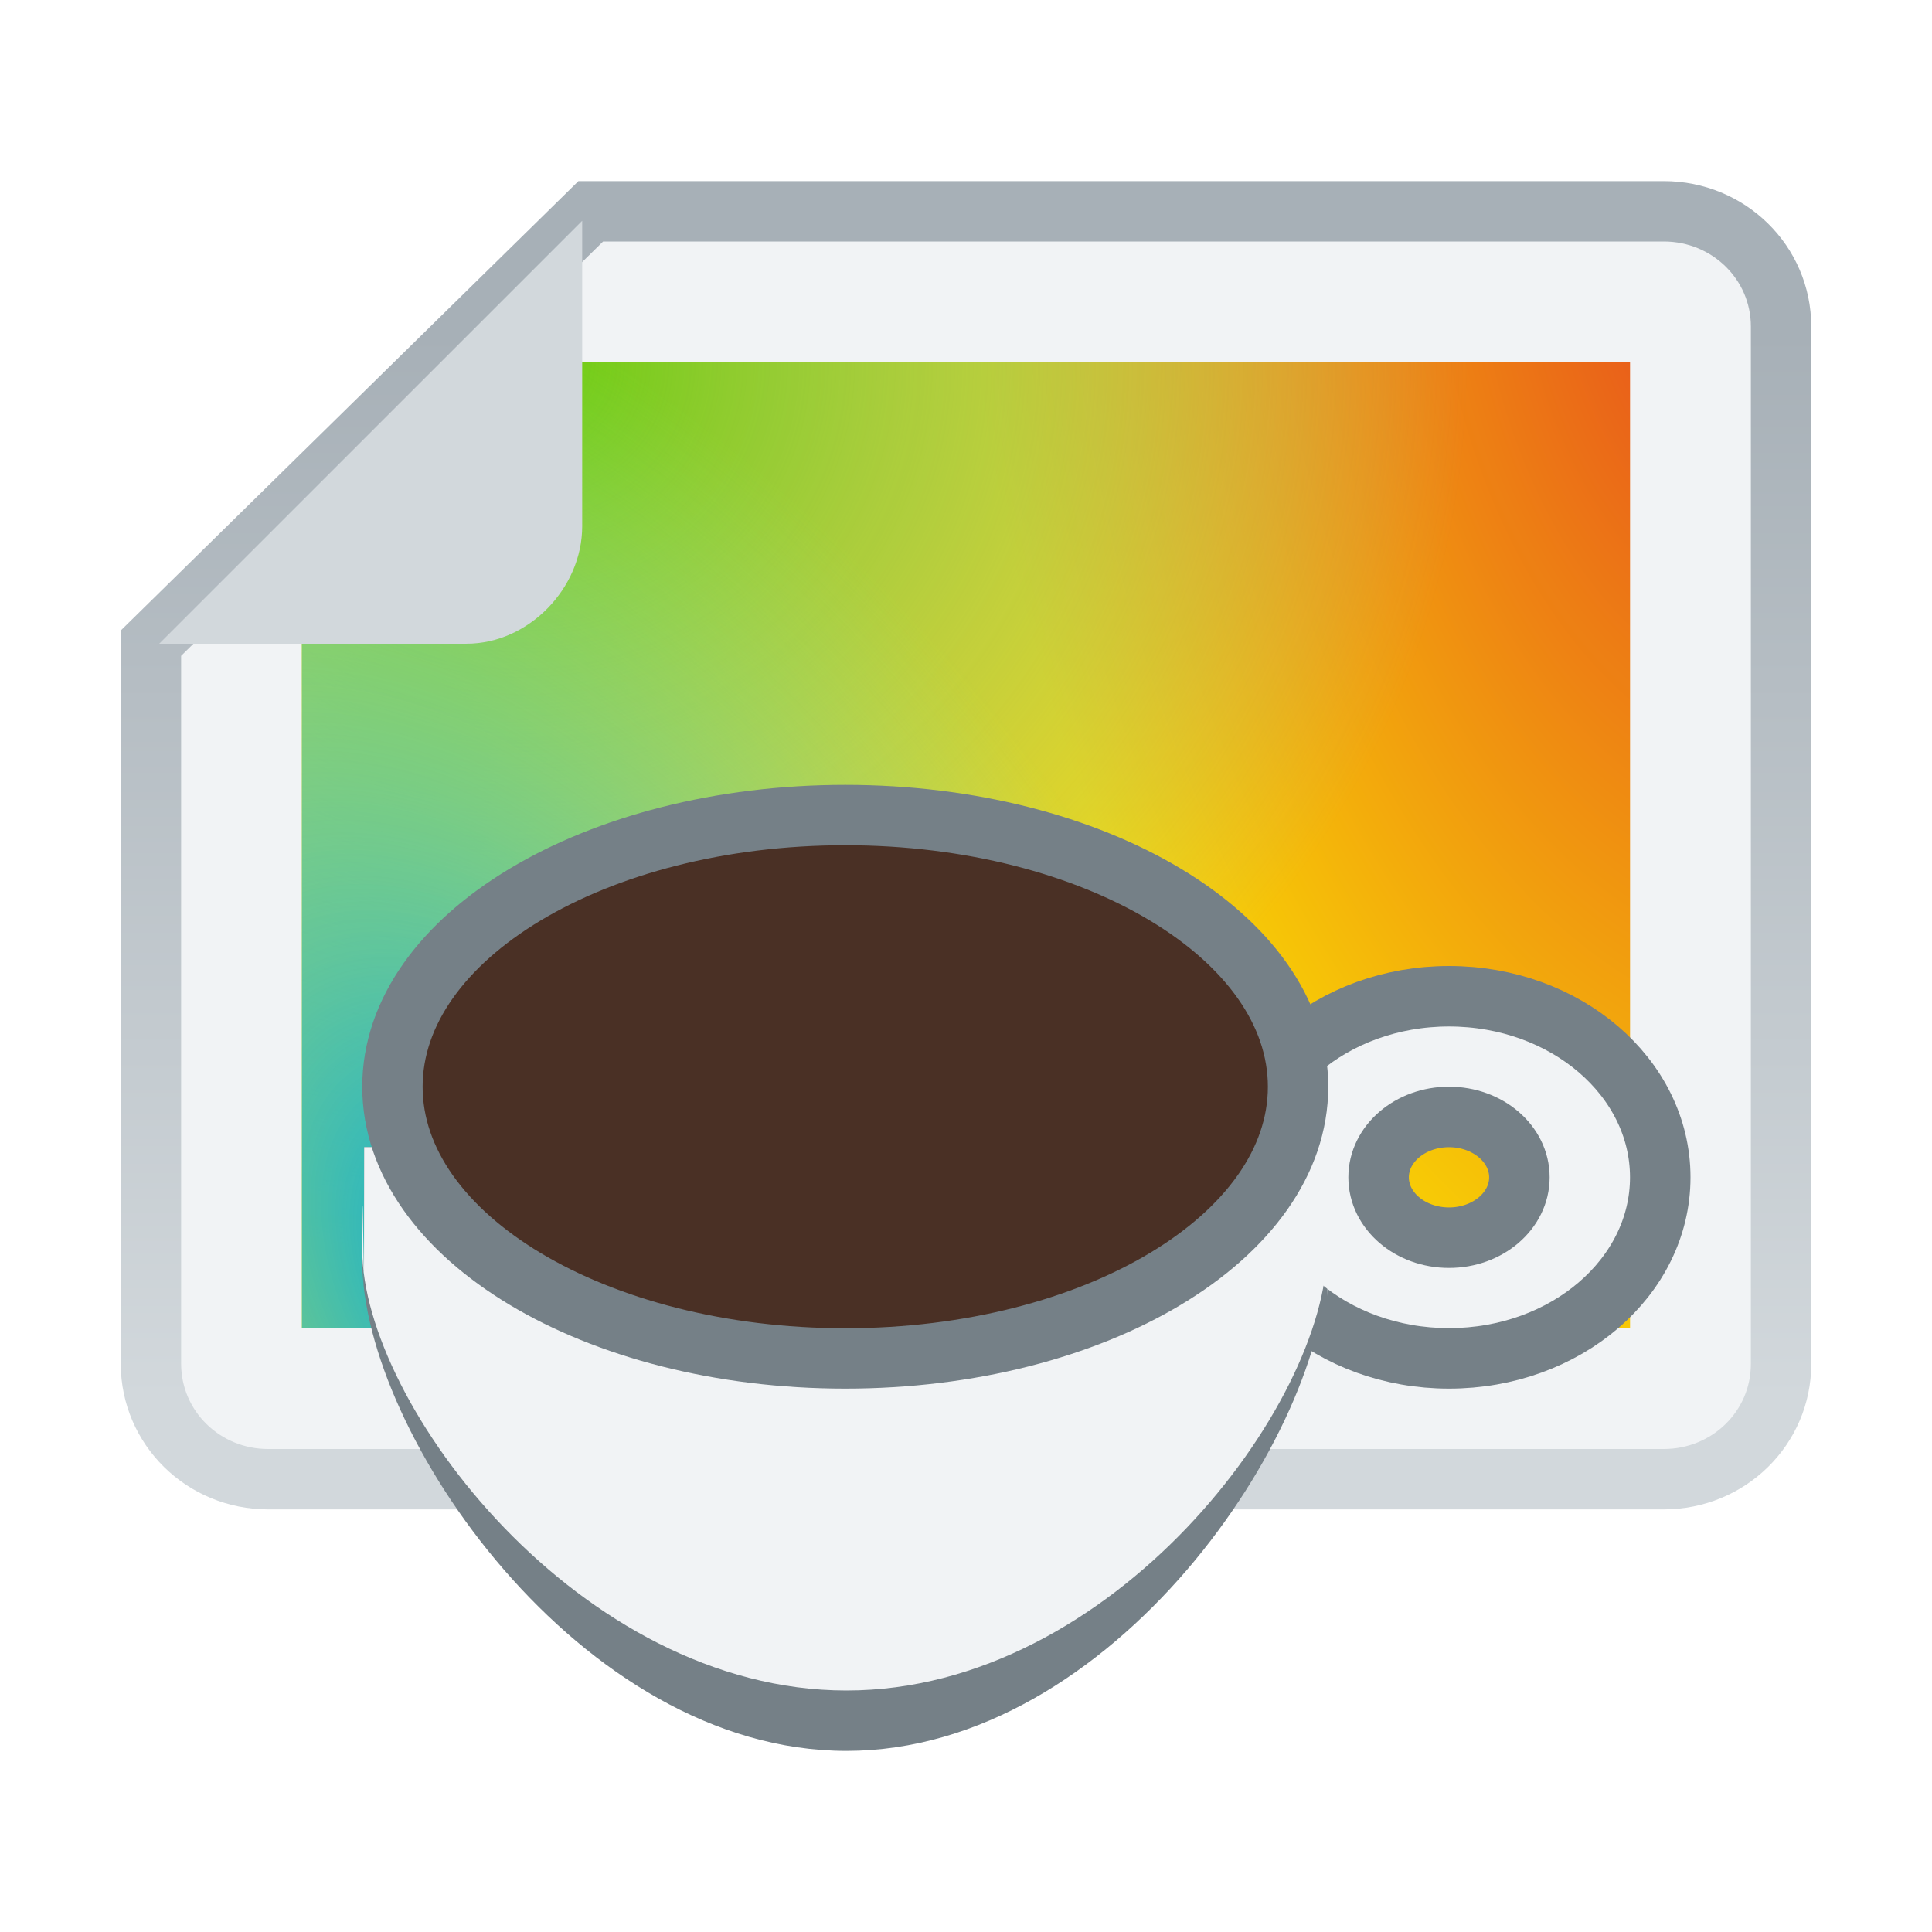
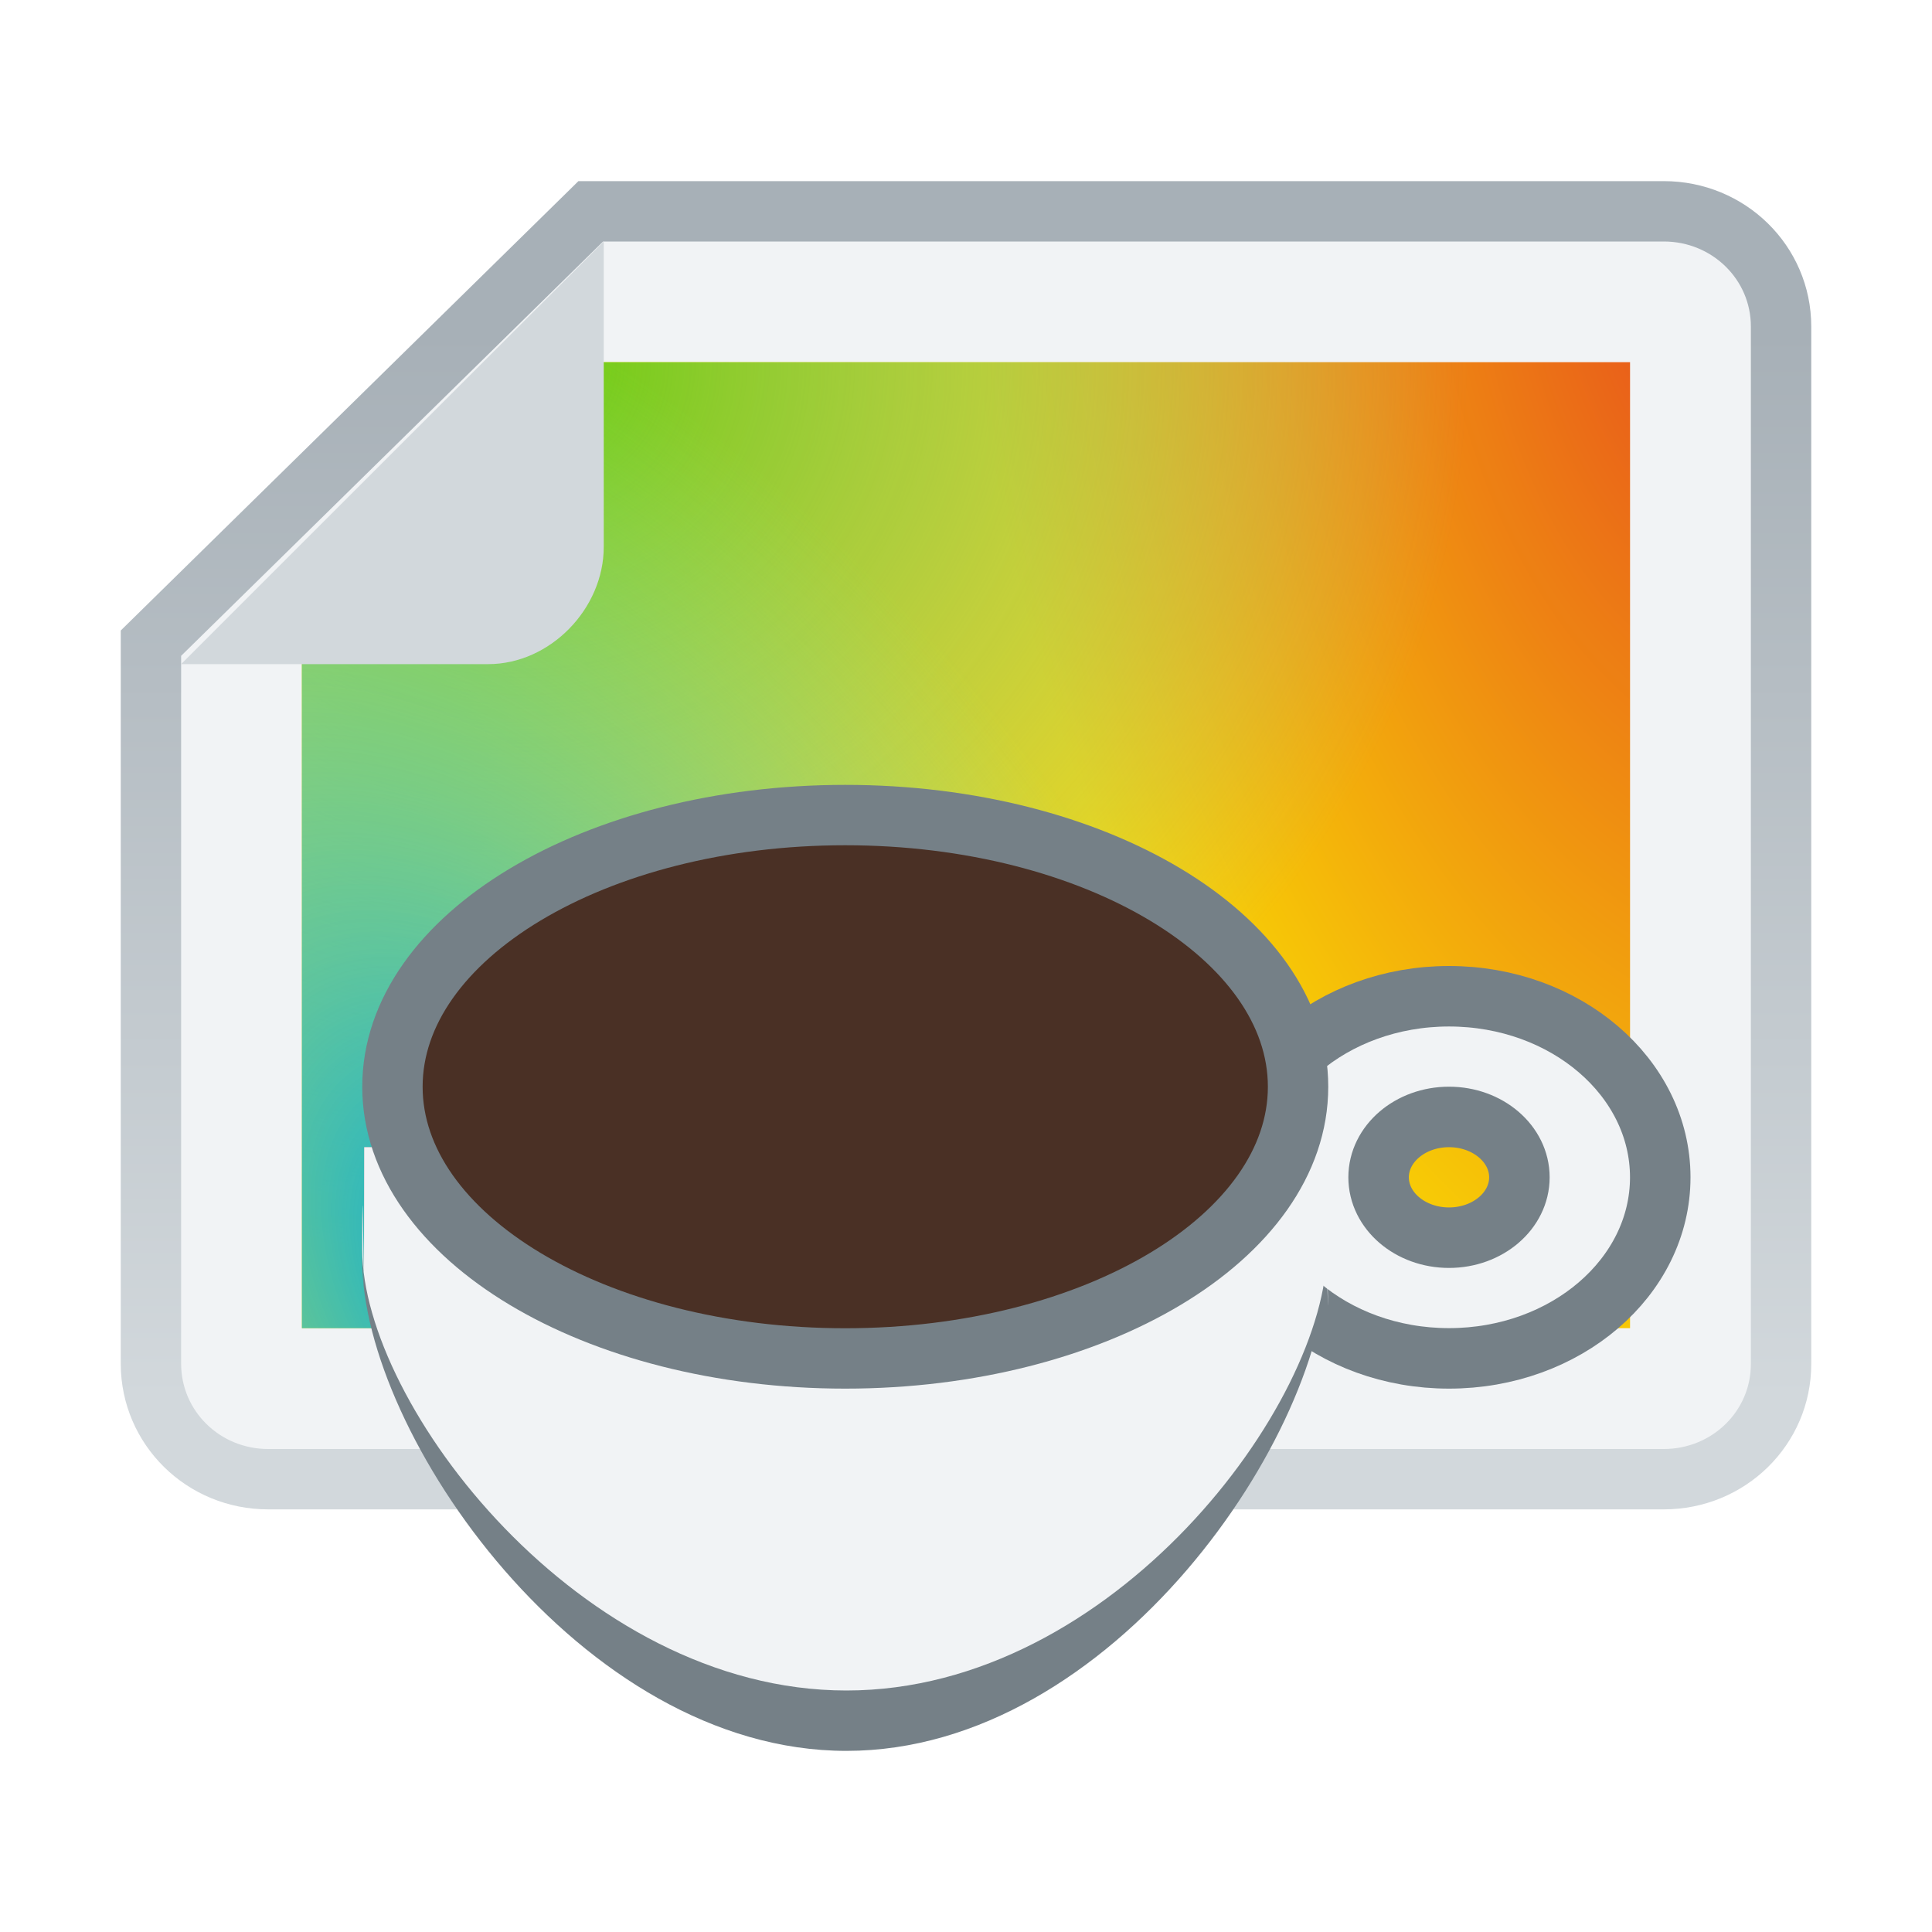
- <svg xmlns="http://www.w3.org/2000/svg" xmlns:ns1="http://www.openswatchbook.org/uri/2009/osb" xmlns:xlink="http://www.w3.org/1999/xlink" viewBox="0 0 32 32" style="display:inline;enable-background:new" version="1.0" id="svg11300" height="32" width="32">
+ <svg xmlns="http://www.w3.org/2000/svg" xmlns:ns1="http://www.openswatchbook.org/uri/2009/osb" xmlns:xlink="http://www.w3.org/1999/xlink" width="32" height="32" id="svg11300" version="1.0" style="display:inline;enable-background:new" viewBox="0 0 32 32">
  <defs id="defs3">
-     <linearGradient ns1:paint="gradient" id="linearGradient1020">
-       <stop id="stop1016" offset="0" style="stop-color:#ffffff;stop-opacity:1;" />
-       <stop id="stop1018" offset="1" style="stop-color:#ffffff;stop-opacity:0.094" />
+     <linearGradient id="linearGradient1020" ns1:paint="gradient">
+       <stop style="stop-color:#ffffff;stop-opacity:1;" offset="0" id="stop1016" />
+       <stop style="stop-color:#ffffff;stop-opacity:0.094" offset="1" id="stop1018" />
    </linearGradient>
-     <radialGradient r="160" fy="148.63" fx="105.224" cy="148.63" cx="105.224" gradientTransform="matrix(0.01808004,0.04198591,0.02410589,-0.02340965,180.9702,215.6736)" gradientUnits="userSpaceOnUse" id="radialGradient1370-3" xlink:href="#linearGradient1634-0" />
+     <radialGradient xlink:href="#linearGradient1634-0" id="radialGradient1370-3" gradientUnits="userSpaceOnUse" gradientTransform="matrix(0.01808004,0.04198591,0.02410589,-0.02340965,180.9702,215.6736)" cx="105.224" cy="148.63" fx="105.224" fy="148.63" r="160" />
    <linearGradient id="linearGradient1634-0">
-       <stop style="stop-color:#e6461d;stop-opacity:1" offset="0" id="stop1630-9" />
-       <stop style="stop-color:#f9da02;stop-opacity:1" offset="1" id="stop1632-3" />
+       <stop id="stop1630-9" offset="0" style="stop-color:#e6461d;stop-opacity:1" />
+       <stop id="stop1632-3" offset="1" style="stop-color:#f9da02;stop-opacity:1" />
    </linearGradient>
-     <radialGradient r="192" fy="194.651" fx="527.624" cy="194.651" cx="527.624" gradientTransform="matrix(0,0.02804622,0.0302954,0,173.067,202.4575)" gradientUnits="userSpaceOnUse" id="radialGradient1638-5" xlink:href="#linearGradient1644" />
+     <radialGradient xlink:href="#linearGradient1644" id="radialGradient1638-5" gradientUnits="userSpaceOnUse" gradientTransform="matrix(0,0.02804622,0.0302954,0,173.067,202.4575)" cx="527.624" cy="194.651" fx="527.624" fy="194.651" r="192" />
    <linearGradient id="linearGradient1644">
-       <stop style="stop-color:#6acc0a;stop-opacity:1" offset="0" id="stop1640" />
-       <stop style="stop-color:#87bae1;stop-opacity:0" offset="1" id="stop1642" />
+       <stop id="stop1640" offset="0" style="stop-color:#6acc0a;stop-opacity:1" />
+       <stop id="stop1642" offset="1" style="stop-color:#87bae1;stop-opacity:0" />
    </linearGradient>
-     <radialGradient r="192" fy="275.93" fx="352.98" cy="275.93" cx="352.98" gradientTransform="matrix(-0.01969238,-0.03221334,-0.02083662,0.0113617,191.4942,231.0588)" gradientUnits="userSpaceOnUse" id="radialGradient1388-6" xlink:href="#linearGradient1352-1" />
+     <radialGradient xlink:href="#linearGradient1352-1" id="radialGradient1388-6" gradientUnits="userSpaceOnUse" gradientTransform="matrix(-0.01969238,-0.03221334,-0.02083662,0.0113617,191.4942,231.0588)" cx="352.98" cy="275.93" fx="352.98" fy="275.93" r="192" />
    <linearGradient id="linearGradient1352-1">
-       <stop id="stop1348-2" offset="0" style="stop-color:#00aade;stop-opacity:1" />
-       <stop id="stop1350-7" offset="1" style="stop-color:#8ff0a4;stop-opacity:0.004" />
+       <stop style="stop-color:#00aade;stop-opacity:1" offset="0" id="stop1348-2" />
+       <stop style="stop-color:#8ff0a4;stop-opacity:0.004" offset="1" id="stop1350-7" />
    </linearGradient>
-     <linearGradient y2="-195.679" x2="569.784" y1="-224.304" x1="569.784" gradientUnits="userSpaceOnUse" id="linearGradient1657" xlink:href="#linearGradient1580" gradientTransform="matrix(-0.6284125,0,0,-0.6170855,374.2054,-115.2354)" />
+     <linearGradient gradientTransform="matrix(-0.6284125,0,0,-0.6170855,374.2054,-115.2354)" xlink:href="#linearGradient1580" id="linearGradient1657" gradientUnits="userSpaceOnUse" x1="569.784" y1="-224.304" x2="569.784" y2="-195.679" />
    <linearGradient id="linearGradient1580">
-       <stop id="stop1576" offset="0" style="stop-color:#d2d8dc;stop-opacity:1" />
-       <stop id="stop1578" offset="1" style="stop-color:#a7b0b7;stop-opacity:1" />
+       <stop style="stop-color:#d2d8dc;stop-opacity:1" offset="0" id="stop1576" />
+       <stop style="stop-color:#a7b0b7;stop-opacity:1" offset="1" id="stop1578" />
    </linearGradient>
  </defs>
-   <g transform="translate(0,-80)" id="layer1" />
-   <path id="path1560" d="M 27.557,24.5 H 4.442 c -1.076,0 -1.939,-0.851 -1.942,-1.908 V 10.653 L 9.785,3.5 H 27.557 c 1.076,0 1.943,0.851 1.943,1.908 V 22.592 c 0,1.057 -0.866,1.908 -1.943,1.908 z" style="display:inline;opacity:1;vector-effect:none;fill:#f1f3f5;fill-opacity:1;stroke:url(#linearGradient1657);stroke-width:1;stroke-linecap:butt;stroke-linejoin:miter;stroke-miterlimit:4;stroke-dasharray:none;stroke-dashoffset:0;stroke-opacity:1;marker:none;marker-start:none;marker-mid:none;marker-end:none;paint-order:normal;enable-background:new" />
-   <g transform="matrix(2.691932,0,0,2.76391,-473.0922,-594.4744)" id="g889" style="display:inline;enable-background:new">
-     <path style="display:inline;opacity:1;vector-effect:none;fill:url(#radialGradient1370-3);fill-opacity:1;stroke:none;stroke-width:0.01;stroke-linecap:butt;stroke-linejoin:miter;stroke-miterlimit:4;stroke-dasharray:none;stroke-dashoffset:0;stroke-opacity:1;marker:none;marker-start:none;marker-mid:none;marker-end:none;paint-order:normal;enable-background:new" d="m 185.774,223.044 v -5.789 l -6.583,2e-5 v 1.116 c 0,0.356 -0.02,0.385 -0.397,0.385 h -1.192 v 4.288 z" id="rect1007-6-1" />
-     <path style="display:inline;opacity:1;vector-effect:none;fill:url(#radialGradient1638-5);fill-opacity:1;stroke:none;stroke-width:0.01;stroke-linecap:butt;stroke-linejoin:miter;stroke-miterlimit:4;stroke-dasharray:none;stroke-dashoffset:0;stroke-opacity:1;marker:none;marker-start:none;marker-mid:none;marker-end:none;paint-order:normal;enable-background:new" d="m 185.774,223.044 v -5.789 l -6.583,2e-5 v 1.116 c 0,0.356 -0.02,0.385 -0.397,0.385 h -1.192 v 4.288 z" id="rect1636-6-2" />
-     <path style="display:inline;opacity:1;vector-effect:none;fill:url(#radialGradient1388-6);fill-opacity:1;stroke:none;stroke-width:0.01;stroke-linecap:butt;stroke-linejoin:miter;stroke-miterlimit:4;stroke-dasharray:none;stroke-dashoffset:0;stroke-opacity:1;marker:none;marker-start:none;marker-mid:none;marker-end:none;paint-order:normal;enable-background:new" d="m 185.774,223.044 v -5.789 l -6.583,2e-5 v 1.116 c 0,0.356 -0.02,0.385 -0.397,0.385 h -1.192 v 4.288 z" id="rect1338-0-7" />
+   <g id="layer1" transform="translate(0,-80)" />
+   <path style="display:inline;opacity:1;vector-effect:none;fill:#f1f3f5;fill-opacity:1;stroke:url(#linearGradient1657);stroke-width:1;stroke-linecap:butt;stroke-linejoin:miter;stroke-miterlimit:4;stroke-dasharray:none;stroke-dashoffset:0;stroke-opacity:1;marker:none;marker-start:none;marker-mid:none;marker-end:none;paint-order:normal;enable-background:new" d="M 27.557,24.5 H 4.442 c -1.076,0 -1.939,-0.851 -1.942,-1.908 V 10.653 L 9.785,3.5 H 27.557 c 1.076,0 1.943,0.851 1.943,1.908 V 22.592 c 0,1.057 -0.866,1.908 -1.943,1.908 z" id="path1560" />
+   <g style="display:inline;enable-background:new" id="g889" transform="matrix(2.691932,0,0,2.76391,-473.0922,-594.4744)">
+     <path id="rect1007-6-1" d="m 185.774,223.044 v -5.789 l -6.583,2e-5 v 1.116 c 0,0.356 -0.02,0.385 -0.397,0.385 h -1.192 v 4.288 z" style="display:inline;opacity:1;vector-effect:none;fill:url(#radialGradient1370-3);fill-opacity:1;stroke:none;stroke-width:0.01;stroke-linecap:butt;stroke-linejoin:miter;stroke-miterlimit:4;stroke-dasharray:none;stroke-dashoffset:0;stroke-opacity:1;marker:none;marker-start:none;marker-mid:none;marker-end:none;paint-order:normal;enable-background:new" />
+     <path id="rect1636-6-2" d="m 185.774,223.044 v -5.789 l -6.583,2e-5 v 1.116 c 0,0.356 -0.02,0.385 -0.397,0.385 h -1.192 v 4.288 z" style="display:inline;opacity:1;vector-effect:none;fill:url(#radialGradient1638-5);fill-opacity:1;stroke:none;stroke-width:0.01;stroke-linecap:butt;stroke-linejoin:miter;stroke-miterlimit:4;stroke-dasharray:none;stroke-dashoffset:0;stroke-opacity:1;marker:none;marker-start:none;marker-mid:none;marker-end:none;paint-order:normal;enable-background:new" />
+     <path id="rect1338-0-7" d="m 185.774,223.044 v -5.789 l -6.583,2e-5 v 1.116 c 0,0.356 -0.02,0.385 -0.397,0.385 h -1.192 v 4.288 z" style="display:inline;opacity:1;vector-effect:none;fill:url(#radialGradient1388-6);fill-opacity:1;stroke:none;stroke-width:0.01;stroke-linecap:butt;stroke-linejoin:miter;stroke-miterlimit:4;stroke-dasharray:none;stroke-dashoffset:0;stroke-opacity:1;marker:none;marker-start:none;marker-mid:none;marker-end:none;paint-order:normal;enable-background:new" />
  </g>
-   <path style="display:inline;opacity:1;vector-effect:none;fill:#d2d8dc;fill-opacity:1;stroke:none;stroke-width:0.318;stroke-linecap:butt;stroke-linejoin:round;stroke-miterlimit:4;stroke-dasharray:none;stroke-dashoffset:0;stroke-opacity:1;enable-background:new" d="m 2.637,10.662 h 5.091 c 1.026,0 1.915,-0.918 1.915,-1.944 V 3.657 Z" id="path1562" />
-   <path id="path1406-7-5-0" d="m 6.032,19 -0.003,2.287 v 0 C 6.022,21.375 6,18.809 6,20.888 6,23.728 9.608,29 14.02,29 c 4.412,-1.48e-4 7.958,-5.272 7.959,-8.112 0.043,2.265 -0.003,0.087 -0.022,0 h 0.022 L 22,19 Z" style="display:inline;opacity:1;fill:#758087;fill-opacity:1;stroke:none;stroke-width:0.629;stroke-linecap:round;stroke-linejoin:miter;stroke-miterlimit:4;stroke-dasharray:none;stroke-dashoffset:0;stroke-opacity:1;paint-order:normal;enable-background:new" />
-   <path id="path895-9" d="m 24,16.501 a 3.499,2.999 0 0 0 -3.499,2.999 3.499,2.999 0 0 0 3.499,2.999 3.499,2.999 0 0 0 3.499,-2.999 3.499,2.999 0 0 0 -3.499,-2.999 z m 0,1.999 a 1.166,1 0 0 1 1.166,1 1.166,1 0 0 1 -1.166,1 1.166,1 0 0 1 -1.166,-1 1.166,1 0 0 1 1.166,-1 z" style="display:inline;opacity:1;fill:#f1f3f5;fill-opacity:1;stroke:#758087;stroke-width:1.002;stroke-linecap:butt;stroke-linejoin:miter;stroke-miterlimit:4;stroke-dasharray:none;stroke-dashoffset:0;stroke-opacity:1;paint-order:normal;enable-background:new" />
-   <path id="path1406-7-3" d="m 6.032,19 -0.003,2.058 v 0 C 6.022,21.138 6,18.829 6,20.699 6,23.255 9.608,28 14.02,28 c 4.412,-1.35e-4 7.958,-4.745 7.959,-7.301 0.043,2.039 -0.003,0.078 -0.022,0 h 0.022 l 0.022,-1.699 z" style="display:inline;opacity:1;fill:#f1f3f5;fill-opacity:1;stroke:none;stroke-width:0.597;stroke-linecap:round;stroke-linejoin:miter;stroke-miterlimit:4;stroke-dasharray:none;stroke-dashoffset:0;stroke-opacity:1;paint-order:normal;enable-background:new" />
-   <ellipse rx="7.5" ry="4.5" cy="18" cx="14" id="path1406-6" style="display:inline;opacity:1;fill:#4a3025;fill-opacity:1;stroke:#758087;stroke-width:1;stroke-linecap:round;stroke-linejoin:miter;stroke-miterlimit:4;stroke-dasharray:none;stroke-dashoffset:0;stroke-opacity:1;paint-order:normal;enable-background:new" />
+   <path id="path1562" d="M 3,11 H 8.087 C 9.112,11 10,10.083 10,9.058 V 4 Z" style="display:inline;opacity:1;vector-effect:none;fill:#d2d8dc;fill-opacity:1;stroke:none;stroke-width:0.318;stroke-linecap:butt;stroke-linejoin:round;stroke-miterlimit:4;stroke-dasharray:none;stroke-dashoffset:0;stroke-opacity:1;enable-background:new" />
+   <path style="display:inline;opacity:1;fill:#758087;fill-opacity:1;stroke:none;stroke-width:0.629;stroke-linecap:round;stroke-linejoin:miter;stroke-miterlimit:4;stroke-dasharray:none;stroke-dashoffset:0;stroke-opacity:1;paint-order:normal;enable-background:new" d="m 6.032,19 -0.003,2.287 v 0 C 6.022,21.375 6,18.809 6,20.888 6,23.728 9.608,29 14.02,29 c 4.412,-1.48e-4 7.958,-5.272 7.959,-8.112 0.043,2.265 -0.003,0.087 -0.022,0 h 0.022 L 22,19 Z" id="path1406-7-5-0" />
+   <path style="display:inline;opacity:1;fill:#f1f3f5;fill-opacity:1;stroke:#758087;stroke-width:1.002;stroke-linecap:butt;stroke-linejoin:miter;stroke-miterlimit:4;stroke-dasharray:none;stroke-dashoffset:0;stroke-opacity:1;paint-order:normal;enable-background:new" d="m 24,16.501 a 3.499,2.999 0 0 0 -3.499,2.999 3.499,2.999 0 0 0 3.499,2.999 3.499,2.999 0 0 0 3.499,-2.999 3.499,2.999 0 0 0 -3.499,-2.999 z m 0,1.999 a 1.166,1 0 0 1 1.166,1 1.166,1 0 0 1 -1.166,1 1.166,1 0 0 1 -1.166,-1 1.166,1 0 0 1 1.166,-1 z" id="path895-9" />
+   <path style="display:inline;opacity:1;fill:#f1f3f5;fill-opacity:1;stroke:none;stroke-width:0.597;stroke-linecap:round;stroke-linejoin:miter;stroke-miterlimit:4;stroke-dasharray:none;stroke-dashoffset:0;stroke-opacity:1;paint-order:normal;enable-background:new" d="m 6.032,19 -0.003,2.058 v 0 C 6.022,21.138 6,18.829 6,20.699 6,23.255 9.608,28 14.02,28 c 4.412,-1.35e-4 7.958,-4.745 7.959,-7.301 0.043,2.039 -0.003,0.078 -0.022,0 h 0.022 l 0.022,-1.699 z" id="path1406-7-3" />
+   <ellipse style="display:inline;opacity:1;fill:#4a3025;fill-opacity:1;stroke:#758087;stroke-width:1;stroke-linecap:round;stroke-linejoin:miter;stroke-miterlimit:4;stroke-dasharray:none;stroke-dashoffset:0;stroke-opacity:1;paint-order:normal;enable-background:new" id="path1406-6" cx="14" cy="18" ry="4.5" rx="7.5" />
</svg>
